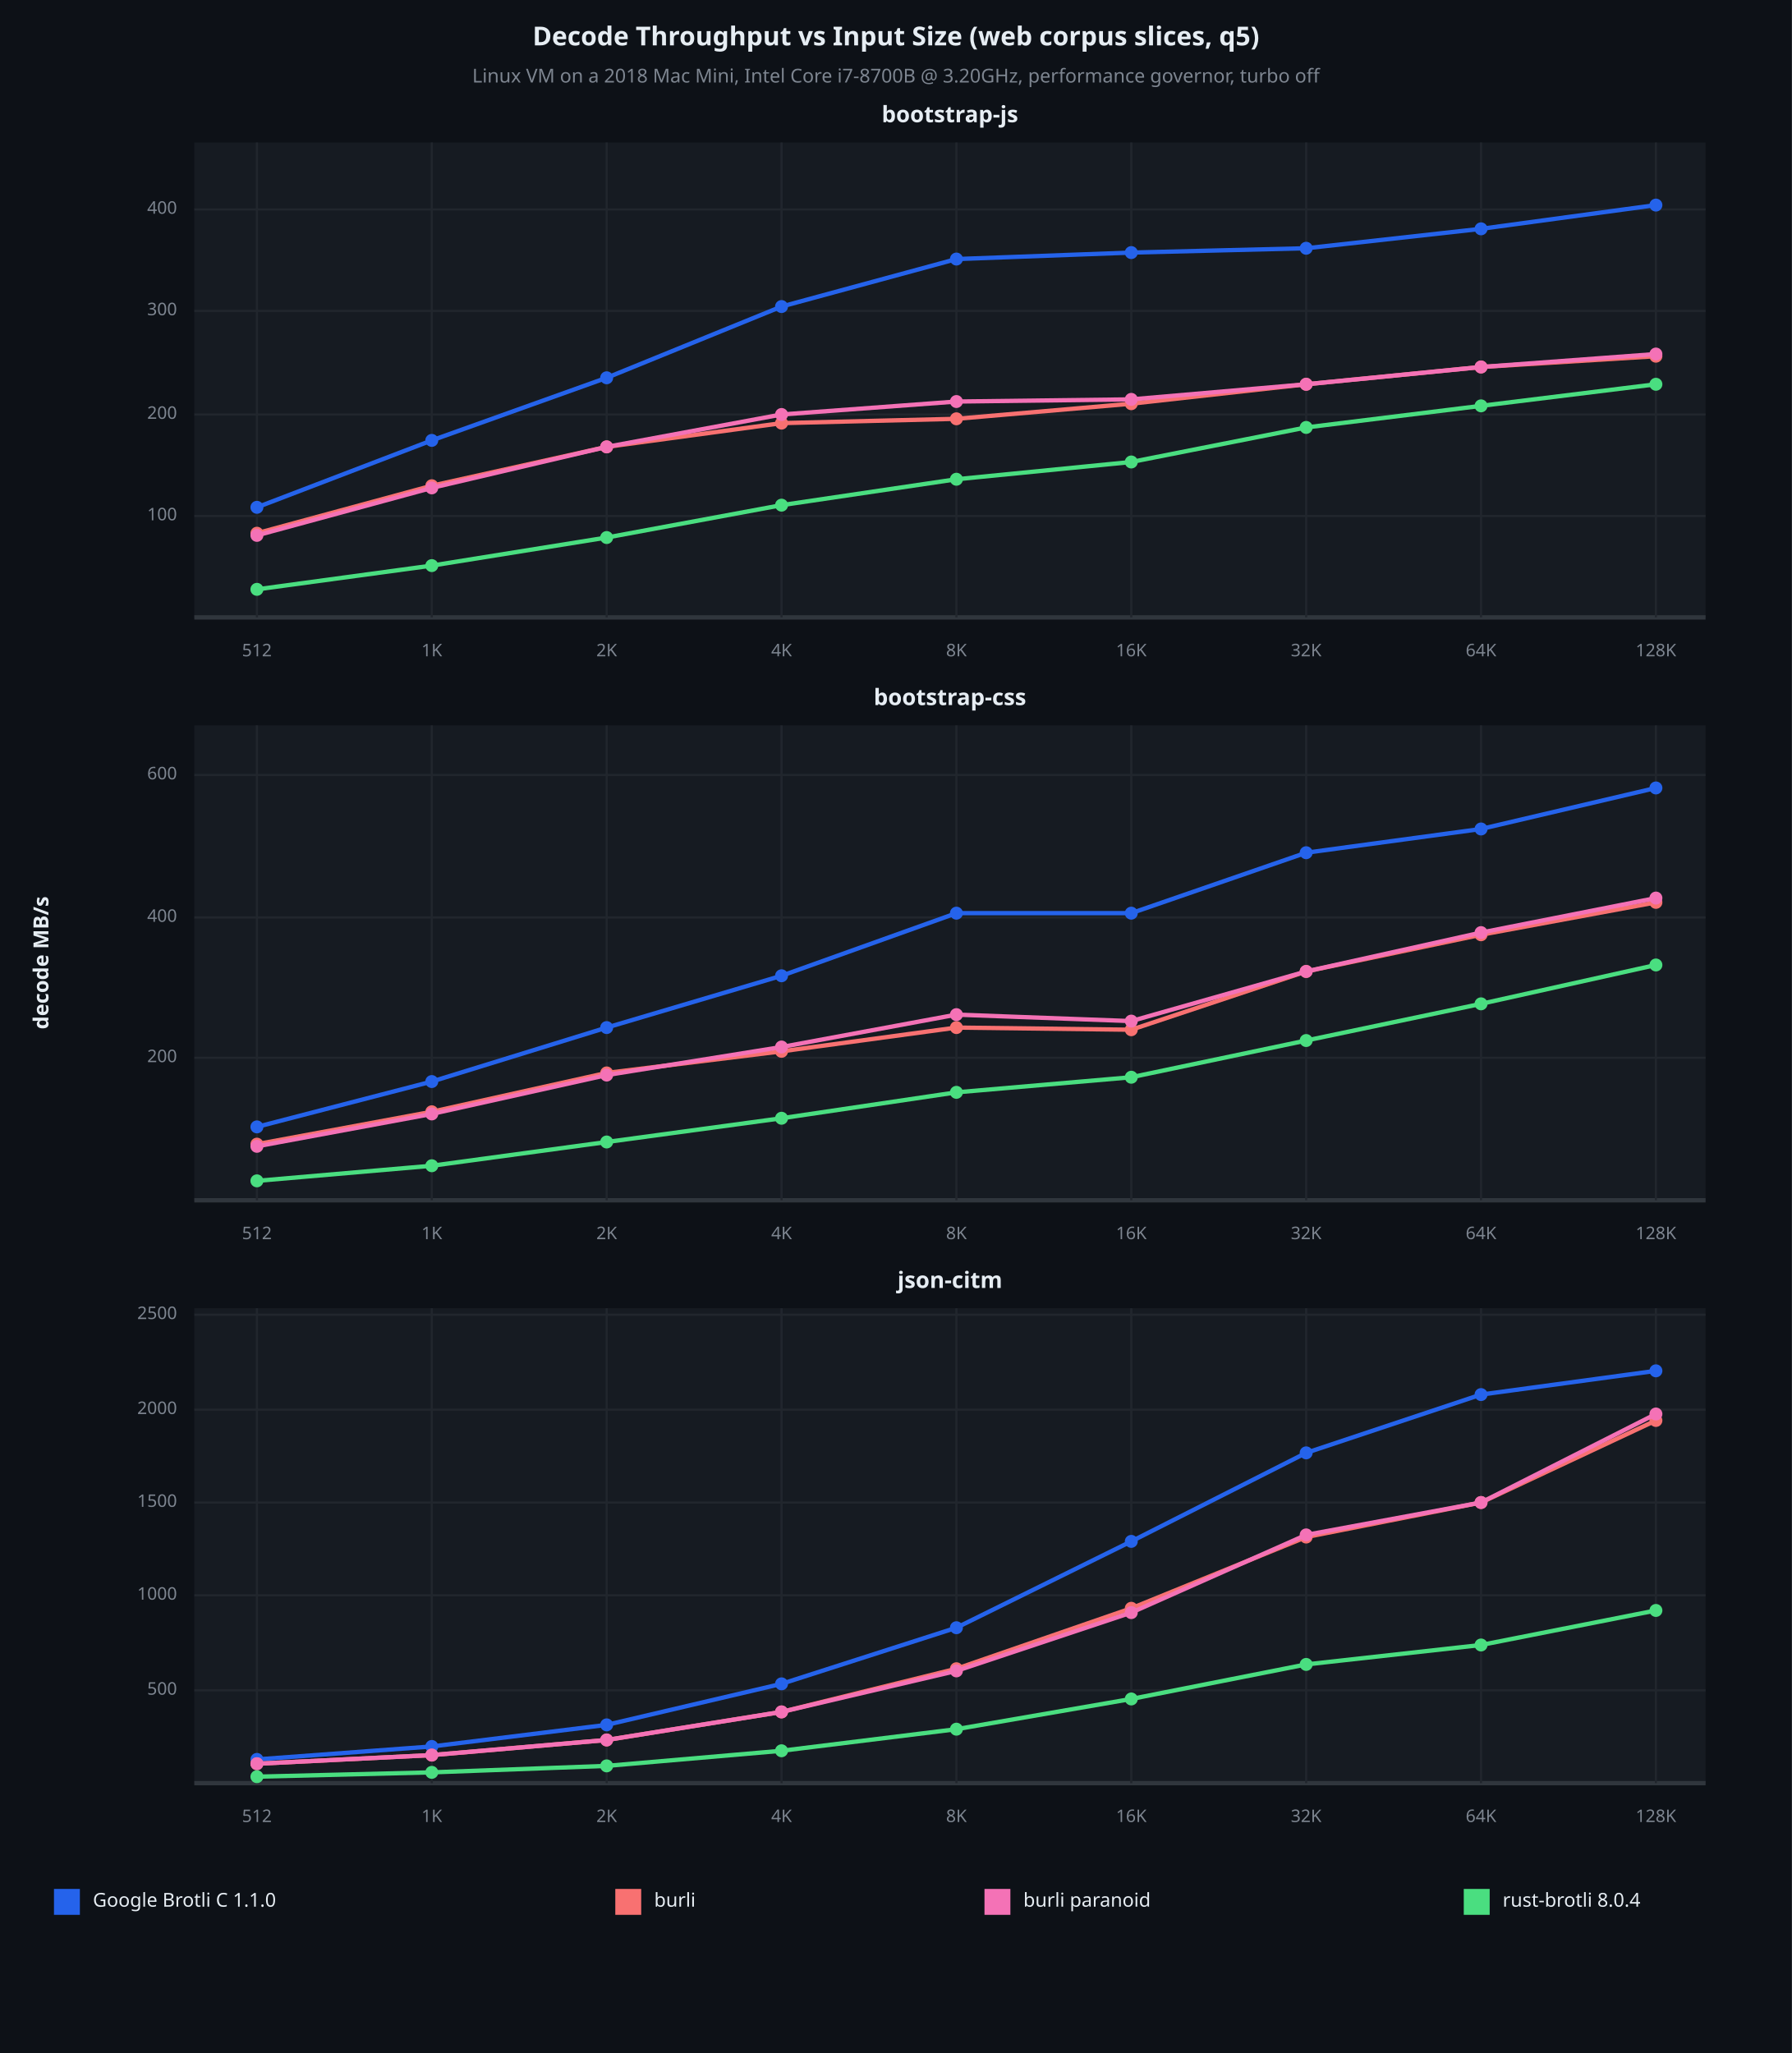
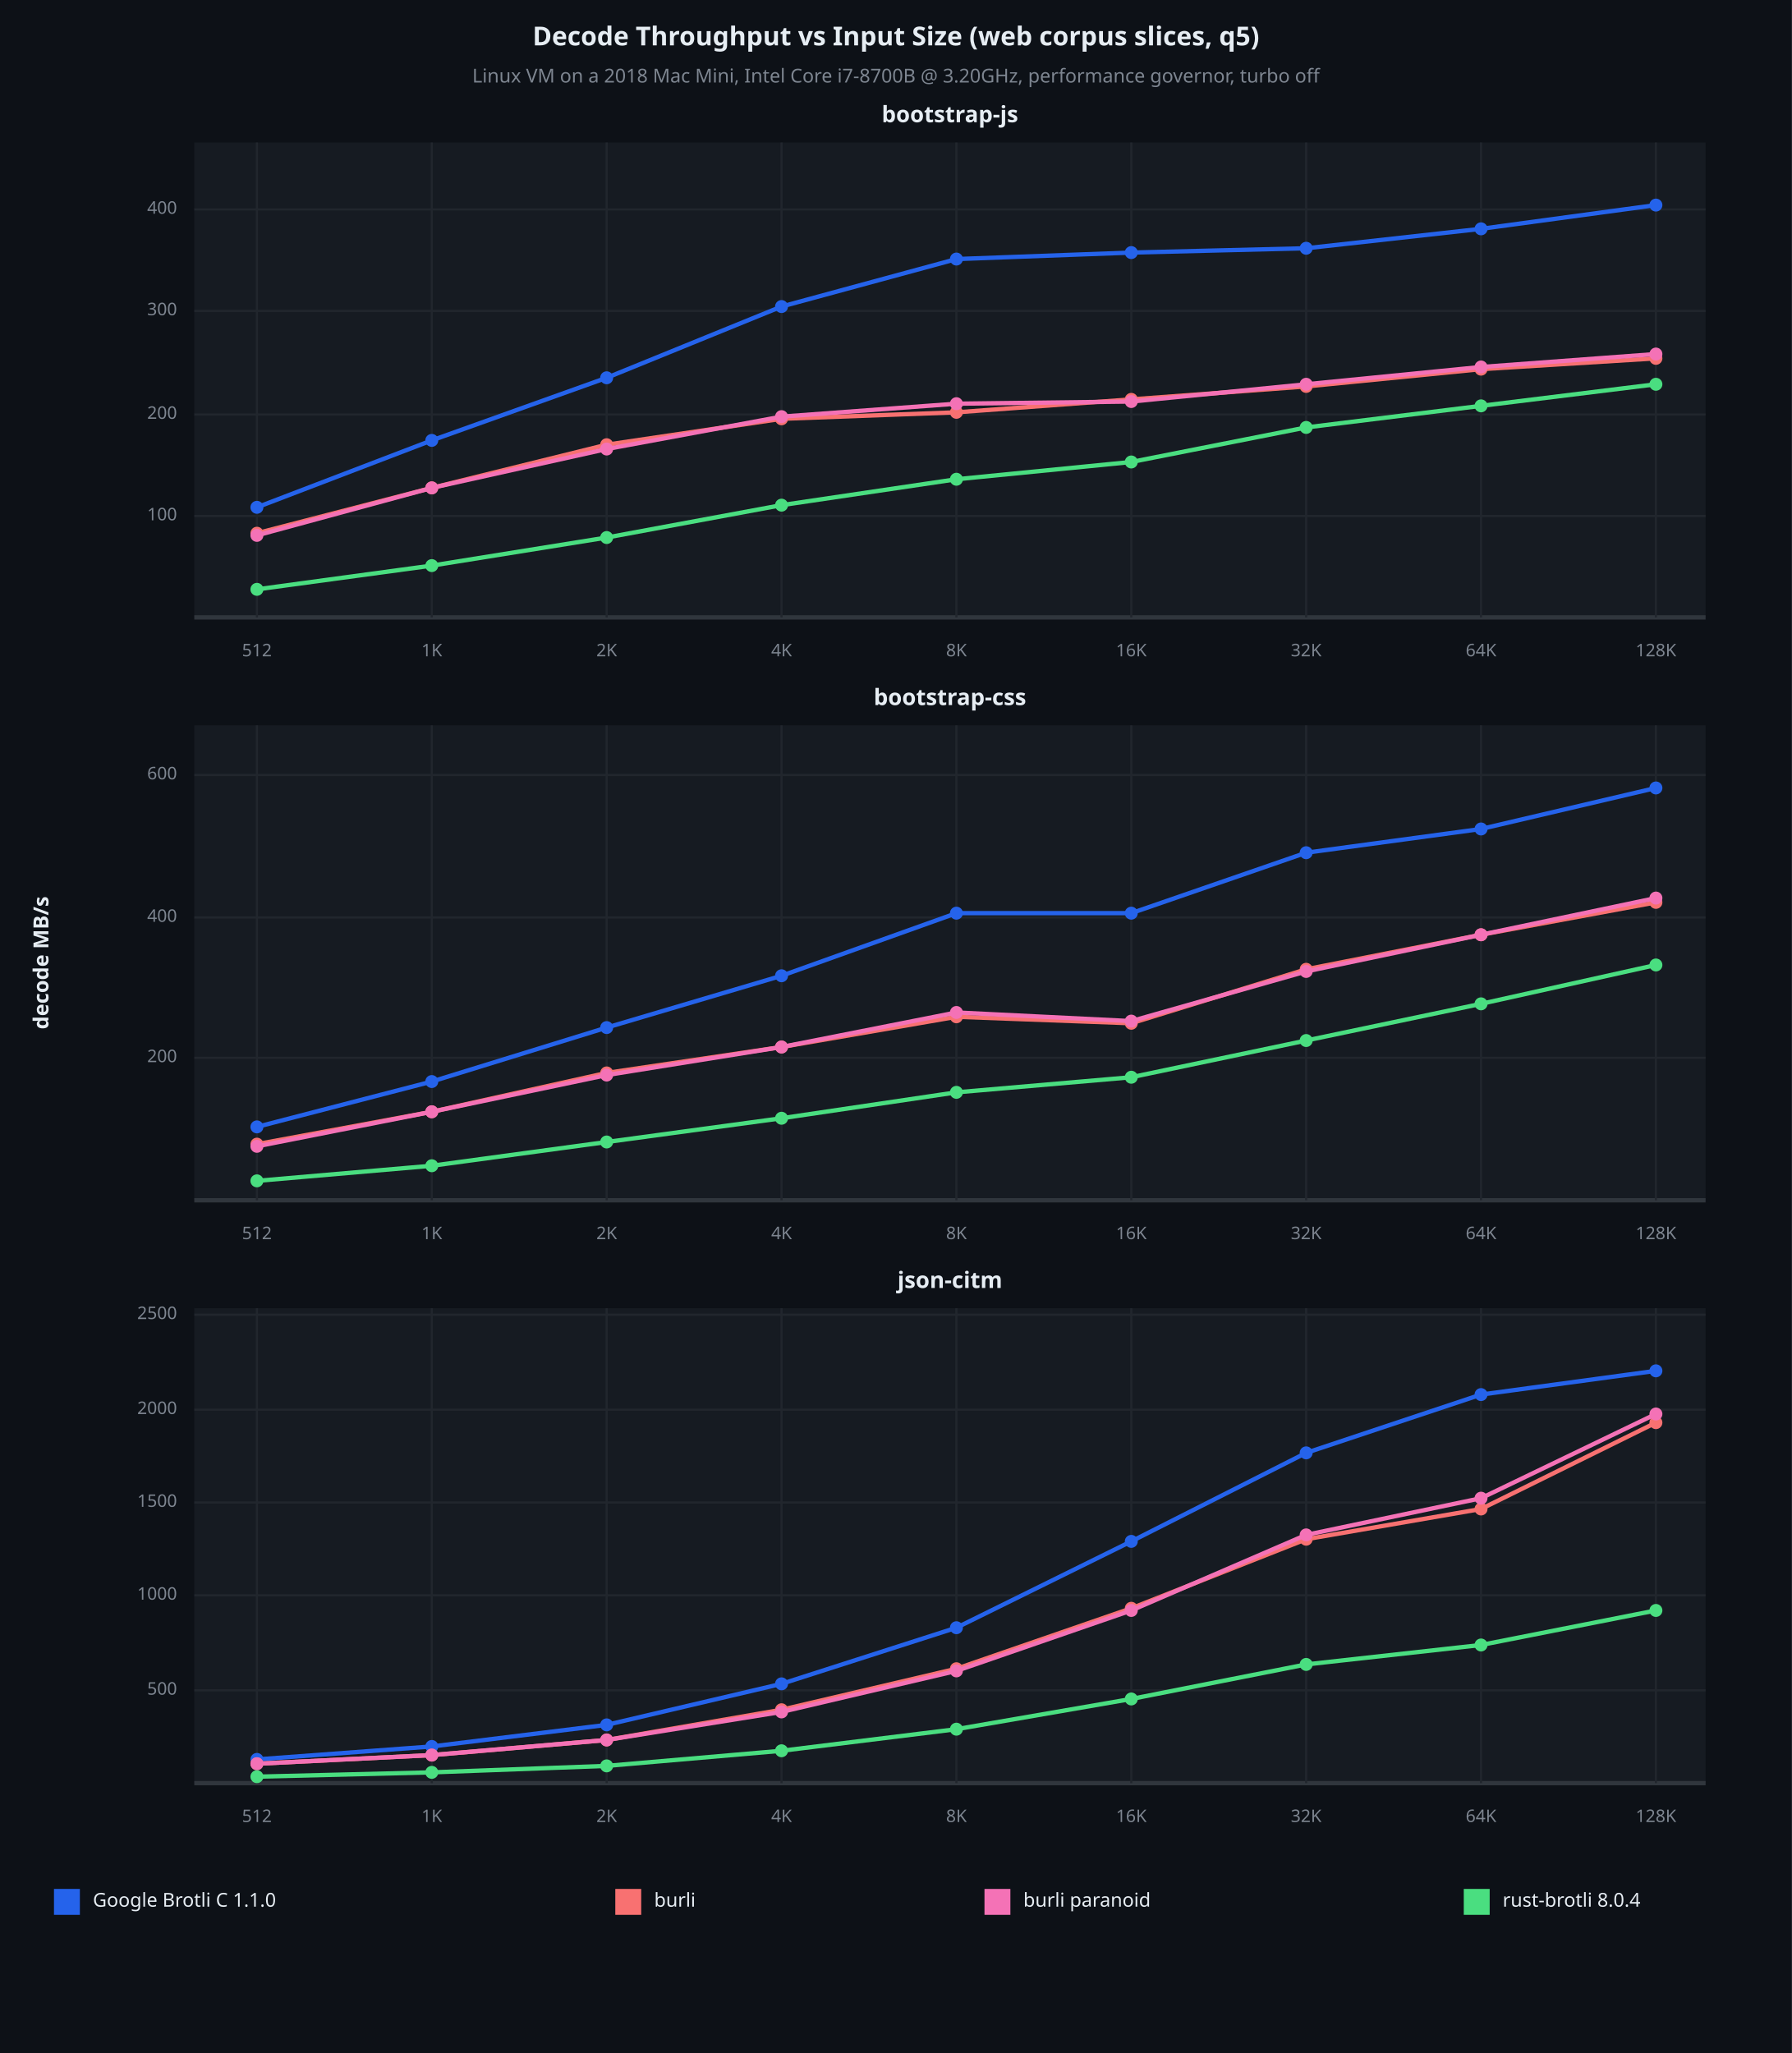
<svg xmlns="http://www.w3.org/2000/svg" viewBox="0 0 830 951" font-family="system-ui, -apple-system, sans-serif">
  <rect x="0" y="0" width="830" height="951" opacity="1" fill="#0D1117" stroke="none" />
  <text x="415" y="18" dy="0.5ex" text-anchor="middle" font-family="sans-serif" font-size="12.097" opacity="1" fill="#E6EDF3" font-weight="bold">
Decode Throughput vs Input Size (web corpus slices, q5)
</text>
  <text x="415" y="36" dy="0.5ex" text-anchor="middle" font-family="sans-serif" font-size="8.871" opacity="1" fill="#7D8590">
Linux VM on a 2018 Mac Mini, Intel Core i7-8700B @ 3.20GHz, performance governor, turbo off
</text>
  <rect x="90" y="66" width="700" height="220" opacity="1" fill="#161B22" stroke="none" />
  <text x="440" y="54" dy="0.5ex" text-anchor="middle" font-family="sans-serif" font-size="10.484" opacity="1" fill="#E6EDF3" font-weight="bold">
bootstrap-js
</text>
  <polyline fill="none" opacity="1" stroke="#30363D" stroke-width="2" points="90,286 790,286 " />
  <polyline fill="none" opacity="1" stroke="#21262D" stroke-width="1" points="119,66 119,286 " />
  <text x="119" y="302" dy="0.5ex" text-anchor="middle" font-family="sans-serif" font-size="8.065" opacity="1" fill="#7D8590">
512
</text>
  <polyline fill="none" opacity="1" stroke="#21262D" stroke-width="1" points="200,66 200,286 " />
  <text x="200" y="302" dy="0.5ex" text-anchor="middle" font-family="sans-serif" font-size="8.065" opacity="1" fill="#7D8590">
1K
</text>
  <polyline fill="none" opacity="1" stroke="#21262D" stroke-width="1" points="281,66 281,286 " />
  <text x="281" y="302" dy="0.5ex" text-anchor="middle" font-family="sans-serif" font-size="8.065" opacity="1" fill="#7D8590">
2K
</text>
  <polyline fill="none" opacity="1" stroke="#21262D" stroke-width="1" points="362,66 362,286 " />
  <text x="362" y="302" dy="0.5ex" text-anchor="middle" font-family="sans-serif" font-size="8.065" opacity="1" fill="#7D8590">
4K
</text>
  <polyline fill="none" opacity="1" stroke="#21262D" stroke-width="1" points="443,66 443,286 " />
  <text x="443" y="302" dy="0.5ex" text-anchor="middle" font-family="sans-serif" font-size="8.065" opacity="1" fill="#7D8590">
8K
</text>
  <polyline fill="none" opacity="1" stroke="#21262D" stroke-width="1" points="524,66 524,286 " />
  <text x="524" y="302" dy="0.5ex" text-anchor="middle" font-family="sans-serif" font-size="8.065" opacity="1" fill="#7D8590">
16K
</text>
  <polyline fill="none" opacity="1" stroke="#21262D" stroke-width="1" points="605,66 605,286 " />
  <text x="605" y="302" dy="0.5ex" text-anchor="middle" font-family="sans-serif" font-size="8.065" opacity="1" fill="#7D8590">
32K
</text>
  <polyline fill="none" opacity="1" stroke="#21262D" stroke-width="1" points="686,66 686,286 " />
  <text x="686" y="302" dy="0.5ex" text-anchor="middle" font-family="sans-serif" font-size="8.065" opacity="1" fill="#7D8590">
64K
</text>
  <polyline fill="none" opacity="1" stroke="#21262D" stroke-width="1" points="767,66 767,286 " />
  <text x="767" y="302" dy="0.5ex" text-anchor="middle" font-family="sans-serif" font-size="8.065" opacity="1" fill="#7D8590">
128K
</text>
  <polyline fill="none" opacity="1" stroke="#21262D" stroke-width="1" points="90,239 790,239 " />
  <text x="82" y="239" dy="0.5ex" text-anchor="end" font-family="sans-serif" font-size="8.065" opacity="1" fill="#7D8590">
100
</text>
  <polyline fill="none" opacity="1" stroke="#21262D" stroke-width="1" points="90,192 790,192 " />
  <text x="82" y="192" dy="0.5ex" text-anchor="end" font-family="sans-serif" font-size="8.065" opacity="1" fill="#7D8590">
200
</text>
  <polyline fill="none" opacity="1" stroke="#21262D" stroke-width="1" points="90,144 790,144 " />
  <text x="82" y="144" dy="0.5ex" text-anchor="end" font-family="sans-serif" font-size="8.065" opacity="1" fill="#7D8590">
300
</text>
  <polyline fill="none" opacity="1" stroke="#21262D" stroke-width="1" points="90,97 790,97 " />
  <text x="82" y="97" dy="0.5ex" text-anchor="end" font-family="sans-serif" font-size="8.065" opacity="1" fill="#7D8590">
400
</text>
  <polyline fill="none" opacity="1" stroke="#2563EB" stroke-width="2" points="119,235 200,204 281,175 362,142 443,120 524,117 605,115 686,106 767,95 " />
  <circle cx="119" cy="235" r="3" opacity="1" fill="#2563EB" stroke="none" stroke-width="1" />
  <circle cx="200" cy="204" r="3" opacity="1" fill="#2563EB" stroke="none" stroke-width="1" />
  <circle cx="281" cy="175" r="3" opacity="1" fill="#2563EB" stroke="none" stroke-width="1" />
  <circle cx="362" cy="142" r="3" opacity="1" fill="#2563EB" stroke="none" stroke-width="1" />
  <circle cx="443" cy="120" r="3" opacity="1" fill="#2563EB" stroke="none" stroke-width="1" />
  <circle cx="524" cy="117" r="3" opacity="1" fill="#2563EB" stroke="none" stroke-width="1" />
  <circle cx="605" cy="115" r="3" opacity="1" fill="#2563EB" stroke="none" stroke-width="1" />
  <circle cx="686" cy="106" r="3" opacity="1" fill="#2563EB" stroke="none" stroke-width="1" />
  <circle cx="767" cy="95" r="3" opacity="1" fill="#2563EB" stroke="none" stroke-width="1" />
-   <polyline fill="none" opacity="1" stroke="#F87171" stroke-width="2" points="119,247 200,225 281,207 362,196 443,194 524,187 605,178 686,170 767,165 " />
+   <polyline fill="none" opacity="1" stroke="#F87171" stroke-width="2" points="119,247 200,226 281,206 362,194 443,191 524,185 605,179 686,171 767,166 " />
  <circle cx="119" cy="247" r="3" opacity="1" fill="#F87171" stroke="none" stroke-width="1" />
-   <circle cx="200" cy="225" r="3" opacity="1" fill="#F87171" stroke="none" stroke-width="1" />
-   <circle cx="281" cy="207" r="3" opacity="1" fill="#F87171" stroke="none" stroke-width="1" />
-   <circle cx="362" cy="196" r="3" opacity="1" fill="#F87171" stroke="none" stroke-width="1" />
-   <circle cx="443" cy="194" r="3" opacity="1" fill="#F87171" stroke="none" stroke-width="1" />
-   <circle cx="524" cy="187" r="3" opacity="1" fill="#F87171" stroke="none" stroke-width="1" />
-   <circle cx="605" cy="178" r="3" opacity="1" fill="#F87171" stroke="none" stroke-width="1" />
-   <circle cx="686" cy="170" r="3" opacity="1" fill="#F87171" stroke="none" stroke-width="1" />
-   <circle cx="767" cy="165" r="3" opacity="1" fill="#F87171" stroke="none" stroke-width="1" />
-   <polyline fill="none" opacity="1" stroke="#F472B6" stroke-width="2" points="119,248 200,226 281,207 362,192 443,186 524,185 605,178 686,170 767,164 " />
+   <circle cx="200" cy="226" r="3" opacity="1" fill="#F87171" stroke="none" stroke-width="1" />
+   <circle cx="281" cy="206" r="3" opacity="1" fill="#F87171" stroke="none" stroke-width="1" />
+   <circle cx="362" cy="194" r="3" opacity="1" fill="#F87171" stroke="none" stroke-width="1" />
+   <circle cx="443" cy="191" r="3" opacity="1" fill="#F87171" stroke="none" stroke-width="1" />
+   <circle cx="524" cy="185" r="3" opacity="1" fill="#F87171" stroke="none" stroke-width="1" />
+   <circle cx="605" cy="179" r="3" opacity="1" fill="#F87171" stroke="none" stroke-width="1" />
+   <circle cx="686" cy="171" r="3" opacity="1" fill="#F87171" stroke="none" stroke-width="1" />
+   <circle cx="767" cy="166" r="3" opacity="1" fill="#F87171" stroke="none" stroke-width="1" />
+   <polyline fill="none" opacity="1" stroke="#F472B6" stroke-width="2" points="119,248 200,226 281,208 362,193 443,187 524,186 605,178 686,170 767,164 " />
  <circle cx="119" cy="248" r="3" opacity="1" fill="#F472B6" stroke="none" stroke-width="1" />
  <circle cx="200" cy="226" r="3" opacity="1" fill="#F472B6" stroke="none" stroke-width="1" />
-   <circle cx="281" cy="207" r="3" opacity="1" fill="#F472B6" stroke="none" stroke-width="1" />
-   <circle cx="362" cy="192" r="3" opacity="1" fill="#F472B6" stroke="none" stroke-width="1" />
-   <circle cx="443" cy="186" r="3" opacity="1" fill="#F472B6" stroke="none" stroke-width="1" />
-   <circle cx="524" cy="185" r="3" opacity="1" fill="#F472B6" stroke="none" stroke-width="1" />
+   <circle cx="281" cy="208" r="3" opacity="1" fill="#F472B6" stroke="none" stroke-width="1" />
+   <circle cx="362" cy="193" r="3" opacity="1" fill="#F472B6" stroke="none" stroke-width="1" />
+   <circle cx="443" cy="187" r="3" opacity="1" fill="#F472B6" stroke="none" stroke-width="1" />
+   <circle cx="524" cy="186" r="3" opacity="1" fill="#F472B6" stroke="none" stroke-width="1" />
  <circle cx="605" cy="178" r="3" opacity="1" fill="#F472B6" stroke="none" stroke-width="1" />
  <circle cx="686" cy="170" r="3" opacity="1" fill="#F472B6" stroke="none" stroke-width="1" />
  <circle cx="767" cy="164" r="3" opacity="1" fill="#F472B6" stroke="none" stroke-width="1" />
  <polyline fill="none" opacity="1" stroke="#4ADE80" stroke-width="2" points="119,273 200,262 281,249 362,234 443,222 524,214 605,198 686,188 767,178 " />
  <circle cx="119" cy="273" r="3" opacity="1" fill="#4ADE80" stroke="none" stroke-width="1" />
  <circle cx="200" cy="262" r="3" opacity="1" fill="#4ADE80" stroke="none" stroke-width="1" />
  <circle cx="281" cy="249" r="3" opacity="1" fill="#4ADE80" stroke="none" stroke-width="1" />
  <circle cx="362" cy="234" r="3" opacity="1" fill="#4ADE80" stroke="none" stroke-width="1" />
  <circle cx="443" cy="222" r="3" opacity="1" fill="#4ADE80" stroke="none" stroke-width="1" />
  <circle cx="524" cy="214" r="3" opacity="1" fill="#4ADE80" stroke="none" stroke-width="1" />
  <circle cx="605" cy="198" r="3" opacity="1" fill="#4ADE80" stroke="none" stroke-width="1" />
  <circle cx="686" cy="188" r="3" opacity="1" fill="#4ADE80" stroke="none" stroke-width="1" />
  <circle cx="767" cy="178" r="3" opacity="1" fill="#4ADE80" stroke="none" stroke-width="1" />
  <rect x="90" y="336" width="700" height="220" opacity="1" fill="#161B22" stroke="none" />
  <text x="440" y="324" dy="0.5ex" text-anchor="middle" font-family="sans-serif" font-size="10.484" opacity="1" fill="#E6EDF3" font-weight="bold">
bootstrap-css
</text>
  <polyline fill="none" opacity="1" stroke="#30363D" stroke-width="2" points="90,556 790,556 " />
  <polyline fill="none" opacity="1" stroke="#21262D" stroke-width="1" points="119,336 119,556 " />
  <text x="119" y="572" dy="0.5ex" text-anchor="middle" font-family="sans-serif" font-size="8.065" opacity="1" fill="#7D8590">
512
</text>
  <polyline fill="none" opacity="1" stroke="#21262D" stroke-width="1" points="200,336 200,556 " />
  <text x="200" y="572" dy="0.5ex" text-anchor="middle" font-family="sans-serif" font-size="8.065" opacity="1" fill="#7D8590">
1K
</text>
  <polyline fill="none" opacity="1" stroke="#21262D" stroke-width="1" points="281,336 281,556 " />
  <text x="281" y="572" dy="0.5ex" text-anchor="middle" font-family="sans-serif" font-size="8.065" opacity="1" fill="#7D8590">
2K
</text>
  <polyline fill="none" opacity="1" stroke="#21262D" stroke-width="1" points="362,336 362,556 " />
  <text x="362" y="572" dy="0.5ex" text-anchor="middle" font-family="sans-serif" font-size="8.065" opacity="1" fill="#7D8590">
4K
</text>
  <polyline fill="none" opacity="1" stroke="#21262D" stroke-width="1" points="443,336 443,556 " />
  <text x="443" y="572" dy="0.5ex" text-anchor="middle" font-family="sans-serif" font-size="8.065" opacity="1" fill="#7D8590">
8K
</text>
  <polyline fill="none" opacity="1" stroke="#21262D" stroke-width="1" points="524,336 524,556 " />
  <text x="524" y="572" dy="0.5ex" text-anchor="middle" font-family="sans-serif" font-size="8.065" opacity="1" fill="#7D8590">
16K
</text>
  <polyline fill="none" opacity="1" stroke="#21262D" stroke-width="1" points="605,336 605,556 " />
  <text x="605" y="572" dy="0.5ex" text-anchor="middle" font-family="sans-serif" font-size="8.065" opacity="1" fill="#7D8590">
32K
</text>
  <polyline fill="none" opacity="1" stroke="#21262D" stroke-width="1" points="686,336 686,556 " />
  <text x="686" y="572" dy="0.5ex" text-anchor="middle" font-family="sans-serif" font-size="8.065" opacity="1" fill="#7D8590">
64K
</text>
  <polyline fill="none" opacity="1" stroke="#21262D" stroke-width="1" points="767,336 767,556 " />
  <text x="767" y="572" dy="0.5ex" text-anchor="middle" font-family="sans-serif" font-size="8.065" opacity="1" fill="#7D8590">
128K
</text>
  <polyline fill="none" opacity="1" stroke="#21262D" stroke-width="1" points="90,490 790,490 " />
  <text x="82" y="490" dy="0.5ex" text-anchor="end" font-family="sans-serif" font-size="8.065" opacity="1" fill="#7D8590">
200
</text>
  <polyline fill="none" opacity="1" stroke="#21262D" stroke-width="1" points="90,425 790,425 " />
  <text x="82" y="425" dy="0.5ex" text-anchor="end" font-family="sans-serif" font-size="8.065" opacity="1" fill="#7D8590">
400
</text>
  <polyline fill="none" opacity="1" stroke="#21262D" stroke-width="1" points="90,359 790,359 " />
  <text x="82" y="359" dy="0.5ex" text-anchor="end" font-family="sans-serif" font-size="8.065" opacity="1" fill="#7D8590">
600
</text>
  <polyline fill="none" opacity="1" stroke="#2563EB" stroke-width="2" points="119,522 200,501 281,476 362,452 443,423 524,423 605,395 686,384 767,365 " />
  <circle cx="119" cy="522" r="3" opacity="1" fill="#2563EB" stroke="none" stroke-width="1" />
  <circle cx="200" cy="501" r="3" opacity="1" fill="#2563EB" stroke="none" stroke-width="1" />
  <circle cx="281" cy="476" r="3" opacity="1" fill="#2563EB" stroke="none" stroke-width="1" />
  <circle cx="362" cy="452" r="3" opacity="1" fill="#2563EB" stroke="none" stroke-width="1" />
  <circle cx="443" cy="423" r="3" opacity="1" fill="#2563EB" stroke="none" stroke-width="1" />
  <circle cx="524" cy="423" r="3" opacity="1" fill="#2563EB" stroke="none" stroke-width="1" />
  <circle cx="605" cy="395" r="3" opacity="1" fill="#2563EB" stroke="none" stroke-width="1" />
  <circle cx="686" cy="384" r="3" opacity="1" fill="#2563EB" stroke="none" stroke-width="1" />
  <circle cx="767" cy="365" r="3" opacity="1" fill="#2563EB" stroke="none" stroke-width="1" />
-   <polyline fill="none" opacity="1" stroke="#F87171" stroke-width="2" points="119,530 200,515 281,497 362,487 443,476 524,477 605,450 686,433 767,418 " />
+   <polyline fill="none" opacity="1" stroke="#F87171" stroke-width="2" points="119,530 200,515 281,497 362,485 443,471 524,474 605,449 686,433 767,418 " />
  <circle cx="119" cy="530" r="3" opacity="1" fill="#F87171" stroke="none" stroke-width="1" />
  <circle cx="200" cy="515" r="3" opacity="1" fill="#F87171" stroke="none" stroke-width="1" />
  <circle cx="281" cy="497" r="3" opacity="1" fill="#F87171" stroke="none" stroke-width="1" />
-   <circle cx="362" cy="487" r="3" opacity="1" fill="#F87171" stroke="none" stroke-width="1" />
-   <circle cx="443" cy="476" r="3" opacity="1" fill="#F87171" stroke="none" stroke-width="1" />
-   <circle cx="524" cy="477" r="3" opacity="1" fill="#F87171" stroke="none" stroke-width="1" />
-   <circle cx="605" cy="450" r="3" opacity="1" fill="#F87171" stroke="none" stroke-width="1" />
+   <circle cx="362" cy="485" r="3" opacity="1" fill="#F87171" stroke="none" stroke-width="1" />
+   <circle cx="443" cy="471" r="3" opacity="1" fill="#F87171" stroke="none" stroke-width="1" />
+   <circle cx="524" cy="474" r="3" opacity="1" fill="#F87171" stroke="none" stroke-width="1" />
+   <circle cx="605" cy="449" r="3" opacity="1" fill="#F87171" stroke="none" stroke-width="1" />
  <circle cx="686" cy="433" r="3" opacity="1" fill="#F87171" stroke="none" stroke-width="1" />
  <circle cx="767" cy="418" r="3" opacity="1" fill="#F87171" stroke="none" stroke-width="1" />
-   <polyline fill="none" opacity="1" stroke="#F472B6" stroke-width="2" points="119,531 200,516 281,498 362,485 443,470 524,473 605,450 686,432 767,416 " />
+   <polyline fill="none" opacity="1" stroke="#F472B6" stroke-width="2" points="119,531 200,515 281,498 362,485 443,469 524,473 605,450 686,433 767,416 " />
  <circle cx="119" cy="531" r="3" opacity="1" fill="#F472B6" stroke="none" stroke-width="1" />
-   <circle cx="200" cy="516" r="3" opacity="1" fill="#F472B6" stroke="none" stroke-width="1" />
+   <circle cx="200" cy="515" r="3" opacity="1" fill="#F472B6" stroke="none" stroke-width="1" />
  <circle cx="281" cy="498" r="3" opacity="1" fill="#F472B6" stroke="none" stroke-width="1" />
  <circle cx="362" cy="485" r="3" opacity="1" fill="#F472B6" stroke="none" stroke-width="1" />
-   <circle cx="443" cy="470" r="3" opacity="1" fill="#F472B6" stroke="none" stroke-width="1" />
+   <circle cx="443" cy="469" r="3" opacity="1" fill="#F472B6" stroke="none" stroke-width="1" />
  <circle cx="524" cy="473" r="3" opacity="1" fill="#F472B6" stroke="none" stroke-width="1" />
  <circle cx="605" cy="450" r="3" opacity="1" fill="#F472B6" stroke="none" stroke-width="1" />
-   <circle cx="686" cy="432" r="3" opacity="1" fill="#F472B6" stroke="none" stroke-width="1" />
+   <circle cx="686" cy="433" r="3" opacity="1" fill="#F472B6" stroke="none" stroke-width="1" />
  <circle cx="767" cy="416" r="3" opacity="1" fill="#F472B6" stroke="none" stroke-width="1" />
  <polyline fill="none" opacity="1" stroke="#4ADE80" stroke-width="2" points="119,547 200,540 281,529 362,518 443,506 524,499 605,482 686,465 767,447 " />
  <circle cx="119" cy="547" r="3" opacity="1" fill="#4ADE80" stroke="none" stroke-width="1" />
  <circle cx="200" cy="540" r="3" opacity="1" fill="#4ADE80" stroke="none" stroke-width="1" />
  <circle cx="281" cy="529" r="3" opacity="1" fill="#4ADE80" stroke="none" stroke-width="1" />
  <circle cx="362" cy="518" r="3" opacity="1" fill="#4ADE80" stroke="none" stroke-width="1" />
  <circle cx="443" cy="506" r="3" opacity="1" fill="#4ADE80" stroke="none" stroke-width="1" />
  <circle cx="524" cy="499" r="3" opacity="1" fill="#4ADE80" stroke="none" stroke-width="1" />
  <circle cx="605" cy="482" r="3" opacity="1" fill="#4ADE80" stroke="none" stroke-width="1" />
  <circle cx="686" cy="465" r="3" opacity="1" fill="#4ADE80" stroke="none" stroke-width="1" />
  <circle cx="767" cy="447" r="3" opacity="1" fill="#4ADE80" stroke="none" stroke-width="1" />
  <rect x="90" y="606" width="700" height="220" opacity="1" fill="#161B22" stroke="none" />
  <text x="440" y="594" dy="0.5ex" text-anchor="middle" font-family="sans-serif" font-size="10.484" opacity="1" fill="#E6EDF3" font-weight="bold">
json-citm
</text>
  <polyline fill="none" opacity="1" stroke="#30363D" stroke-width="2" points="90,826 790,826 " />
  <polyline fill="none" opacity="1" stroke="#21262D" stroke-width="1" points="119,606 119,826 " />
  <text x="119" y="842" dy="0.5ex" text-anchor="middle" font-family="sans-serif" font-size="8.065" opacity="1" fill="#7D8590">
512
</text>
  <polyline fill="none" opacity="1" stroke="#21262D" stroke-width="1" points="200,606 200,826 " />
  <text x="200" y="842" dy="0.5ex" text-anchor="middle" font-family="sans-serif" font-size="8.065" opacity="1" fill="#7D8590">
1K
</text>
  <polyline fill="none" opacity="1" stroke="#21262D" stroke-width="1" points="281,606 281,826 " />
  <text x="281" y="842" dy="0.5ex" text-anchor="middle" font-family="sans-serif" font-size="8.065" opacity="1" fill="#7D8590">
2K
</text>
  <polyline fill="none" opacity="1" stroke="#21262D" stroke-width="1" points="362,606 362,826 " />
  <text x="362" y="842" dy="0.5ex" text-anchor="middle" font-family="sans-serif" font-size="8.065" opacity="1" fill="#7D8590">
4K
</text>
  <polyline fill="none" opacity="1" stroke="#21262D" stroke-width="1" points="443,606 443,826 " />
  <text x="443" y="842" dy="0.5ex" text-anchor="middle" font-family="sans-serif" font-size="8.065" opacity="1" fill="#7D8590">
8K
</text>
  <polyline fill="none" opacity="1" stroke="#21262D" stroke-width="1" points="524,606 524,826 " />
  <text x="524" y="842" dy="0.5ex" text-anchor="middle" font-family="sans-serif" font-size="8.065" opacity="1" fill="#7D8590">
16K
</text>
  <polyline fill="none" opacity="1" stroke="#21262D" stroke-width="1" points="605,606 605,826 " />
  <text x="605" y="842" dy="0.5ex" text-anchor="middle" font-family="sans-serif" font-size="8.065" opacity="1" fill="#7D8590">
32K
</text>
  <polyline fill="none" opacity="1" stroke="#21262D" stroke-width="1" points="686,606 686,826 " />
  <text x="686" y="842" dy="0.5ex" text-anchor="middle" font-family="sans-serif" font-size="8.065" opacity="1" fill="#7D8590">
64K
</text>
  <polyline fill="none" opacity="1" stroke="#21262D" stroke-width="1" points="767,606 767,826 " />
  <text x="767" y="842" dy="0.5ex" text-anchor="middle" font-family="sans-serif" font-size="8.065" opacity="1" fill="#7D8590">
128K
</text>
  <polyline fill="none" opacity="1" stroke="#21262D" stroke-width="1" points="90,783 790,783 " />
  <text x="82" y="783" dy="0.5ex" text-anchor="end" font-family="sans-serif" font-size="8.065" opacity="1" fill="#7D8590">
500
</text>
  <polyline fill="none" opacity="1" stroke="#21262D" stroke-width="1" points="90,739 790,739 " />
  <text x="82" y="739" dy="0.5ex" text-anchor="end" font-family="sans-serif" font-size="8.065" opacity="1" fill="#7D8590">
1000
</text>
  <polyline fill="none" opacity="1" stroke="#21262D" stroke-width="1" points="90,696 790,696 " />
  <text x="82" y="696" dy="0.5ex" text-anchor="end" font-family="sans-serif" font-size="8.065" opacity="1" fill="#7D8590">
1500
</text>
  <polyline fill="none" opacity="1" stroke="#21262D" stroke-width="1" points="90,653 790,653 " />
  <text x="82" y="653" dy="0.5ex" text-anchor="end" font-family="sans-serif" font-size="8.065" opacity="1" fill="#7D8590">
2000
</text>
  <polyline fill="none" opacity="1" stroke="#21262D" stroke-width="1" points="90,609 790,609 " />
  <text x="82" y="609" dy="0.5ex" text-anchor="end" font-family="sans-serif" font-size="8.065" opacity="1" fill="#7D8590">
2500
</text>
  <polyline fill="none" opacity="1" stroke="#2563EB" stroke-width="2" points="119,815 200,809 281,799 362,780 443,754 524,714 605,673 686,646 767,635 " />
  <circle cx="119" cy="815" r="3" opacity="1" fill="#2563EB" stroke="none" stroke-width="1" />
  <circle cx="200" cy="809" r="3" opacity="1" fill="#2563EB" stroke="none" stroke-width="1" />
  <circle cx="281" cy="799" r="3" opacity="1" fill="#2563EB" stroke="none" stroke-width="1" />
  <circle cx="362" cy="780" r="3" opacity="1" fill="#2563EB" stroke="none" stroke-width="1" />
  <circle cx="443" cy="754" r="3" opacity="1" fill="#2563EB" stroke="none" stroke-width="1" />
  <circle cx="524" cy="714" r="3" opacity="1" fill="#2563EB" stroke="none" stroke-width="1" />
  <circle cx="605" cy="673" r="3" opacity="1" fill="#2563EB" stroke="none" stroke-width="1" />
  <circle cx="686" cy="646" r="3" opacity="1" fill="#2563EB" stroke="none" stroke-width="1" />
  <circle cx="767" cy="635" r="3" opacity="1" fill="#2563EB" stroke="none" stroke-width="1" />
-   <polyline fill="none" opacity="1" stroke="#F87171" stroke-width="2" points="119,817 200,813 281,806 362,793 443,773 524,745 605,712 686,696 767,658 " />
+   <polyline fill="none" opacity="1" stroke="#F87171" stroke-width="2" points="119,817 200,813 281,806 362,792 443,773 524,745 605,713 686,699 767,659 " />
  <circle cx="119" cy="817" r="3" opacity="1" fill="#F87171" stroke="none" stroke-width="1" />
  <circle cx="200" cy="813" r="3" opacity="1" fill="#F87171" stroke="none" stroke-width="1" />
  <circle cx="281" cy="806" r="3" opacity="1" fill="#F87171" stroke="none" stroke-width="1" />
-   <circle cx="362" cy="793" r="3" opacity="1" fill="#F87171" stroke="none" stroke-width="1" />
+   <circle cx="362" cy="792" r="3" opacity="1" fill="#F87171" stroke="none" stroke-width="1" />
  <circle cx="443" cy="773" r="3" opacity="1" fill="#F87171" stroke="none" stroke-width="1" />
  <circle cx="524" cy="745" r="3" opacity="1" fill="#F87171" stroke="none" stroke-width="1" />
-   <circle cx="605" cy="712" r="3" opacity="1" fill="#F87171" stroke="none" stroke-width="1" />
-   <circle cx="686" cy="696" r="3" opacity="1" fill="#F87171" stroke="none" stroke-width="1" />
-   <circle cx="767" cy="658" r="3" opacity="1" fill="#F87171" stroke="none" stroke-width="1" />
-   <polyline fill="none" opacity="1" stroke="#F472B6" stroke-width="2" points="119,817 200,813 281,806 362,793 443,774 524,747 605,711 686,696 767,655 " />
+   <circle cx="605" cy="713" r="3" opacity="1" fill="#F87171" stroke="none" stroke-width="1" />
+   <circle cx="686" cy="699" r="3" opacity="1" fill="#F87171" stroke="none" stroke-width="1" />
+   <circle cx="767" cy="659" r="3" opacity="1" fill="#F87171" stroke="none" stroke-width="1" />
+   <polyline fill="none" opacity="1" stroke="#F472B6" stroke-width="2" points="119,817 200,813 281,806 362,793 443,774 524,746 605,711 686,694 767,655 " />
  <circle cx="119" cy="817" r="3" opacity="1" fill="#F472B6" stroke="none" stroke-width="1" />
  <circle cx="200" cy="813" r="3" opacity="1" fill="#F472B6" stroke="none" stroke-width="1" />
  <circle cx="281" cy="806" r="3" opacity="1" fill="#F472B6" stroke="none" stroke-width="1" />
  <circle cx="362" cy="793" r="3" opacity="1" fill="#F472B6" stroke="none" stroke-width="1" />
  <circle cx="443" cy="774" r="3" opacity="1" fill="#F472B6" stroke="none" stroke-width="1" />
-   <circle cx="524" cy="747" r="3" opacity="1" fill="#F472B6" stroke="none" stroke-width="1" />
+   <circle cx="524" cy="746" r="3" opacity="1" fill="#F472B6" stroke="none" stroke-width="1" />
  <circle cx="605" cy="711" r="3" opacity="1" fill="#F472B6" stroke="none" stroke-width="1" />
-   <circle cx="686" cy="696" r="3" opacity="1" fill="#F472B6" stroke="none" stroke-width="1" />
+   <circle cx="686" cy="694" r="3" opacity="1" fill="#F472B6" stroke="none" stroke-width="1" />
  <circle cx="767" cy="655" r="3" opacity="1" fill="#F472B6" stroke="none" stroke-width="1" />
  <polyline fill="none" opacity="1" stroke="#4ADE80" stroke-width="2" points="119,823 200,821 281,818 362,811 443,801 524,787 605,771 686,762 767,746 " />
  <circle cx="119" cy="823" r="3" opacity="1" fill="#4ADE80" stroke="none" stroke-width="1" />
  <circle cx="200" cy="821" r="3" opacity="1" fill="#4ADE80" stroke="none" stroke-width="1" />
  <circle cx="281" cy="818" r="3" opacity="1" fill="#4ADE80" stroke="none" stroke-width="1" />
  <circle cx="362" cy="811" r="3" opacity="1" fill="#4ADE80" stroke="none" stroke-width="1" />
  <circle cx="443" cy="801" r="3" opacity="1" fill="#4ADE80" stroke="none" stroke-width="1" />
  <circle cx="524" cy="787" r="3" opacity="1" fill="#4ADE80" stroke="none" stroke-width="1" />
  <circle cx="605" cy="771" r="3" opacity="1" fill="#4ADE80" stroke="none" stroke-width="1" />
  <circle cx="686" cy="762" r="3" opacity="1" fill="#4ADE80" stroke="none" stroke-width="1" />
  <circle cx="767" cy="746" r="3" opacity="1" fill="#4ADE80" stroke="none" stroke-width="1" />
  <text x="20" y="446" dy="0.5ex" text-anchor="middle" font-family="sans-serif" font-size="9.677" opacity="1" fill="#E6EDF3" font-weight="bold" transform="rotate(270, 20, 446)">
decode MB/s
</text>
  <rect x="25" y="875" width="12" height="12" opacity="1" fill="#2563EB" stroke="none" />
  <text x="43" y="881" dy="0.5ex" text-anchor="start" font-family="sans-serif" font-size="8.871" opacity="1" fill="#E6EDF3">
Google Brotli C 1.1.0
</text>
  <rect x="285" y="875" width="12" height="12" opacity="1" fill="#F87171" stroke="none" />
  <text x="303" y="881" dy="0.5ex" text-anchor="start" font-family="sans-serif" font-size="8.871" opacity="1" fill="#E6EDF3">
burli
</text>
  <rect x="456" y="875" width="12" height="12" opacity="1" fill="#F472B6" stroke="none" />
  <text x="474" y="881" dy="0.5ex" text-anchor="start" font-family="sans-serif" font-size="8.871" opacity="1" fill="#E6EDF3">
burli paranoid
</text>
  <rect x="678" y="875" width="12" height="12" opacity="1" fill="#4ADE80" stroke="none" />
  <text x="696" y="881" dy="0.5ex" text-anchor="start" font-family="sans-serif" font-size="8.871" opacity="1" fill="#E6EDF3">
rust-brotli 8.0.4
</text>
</svg>
